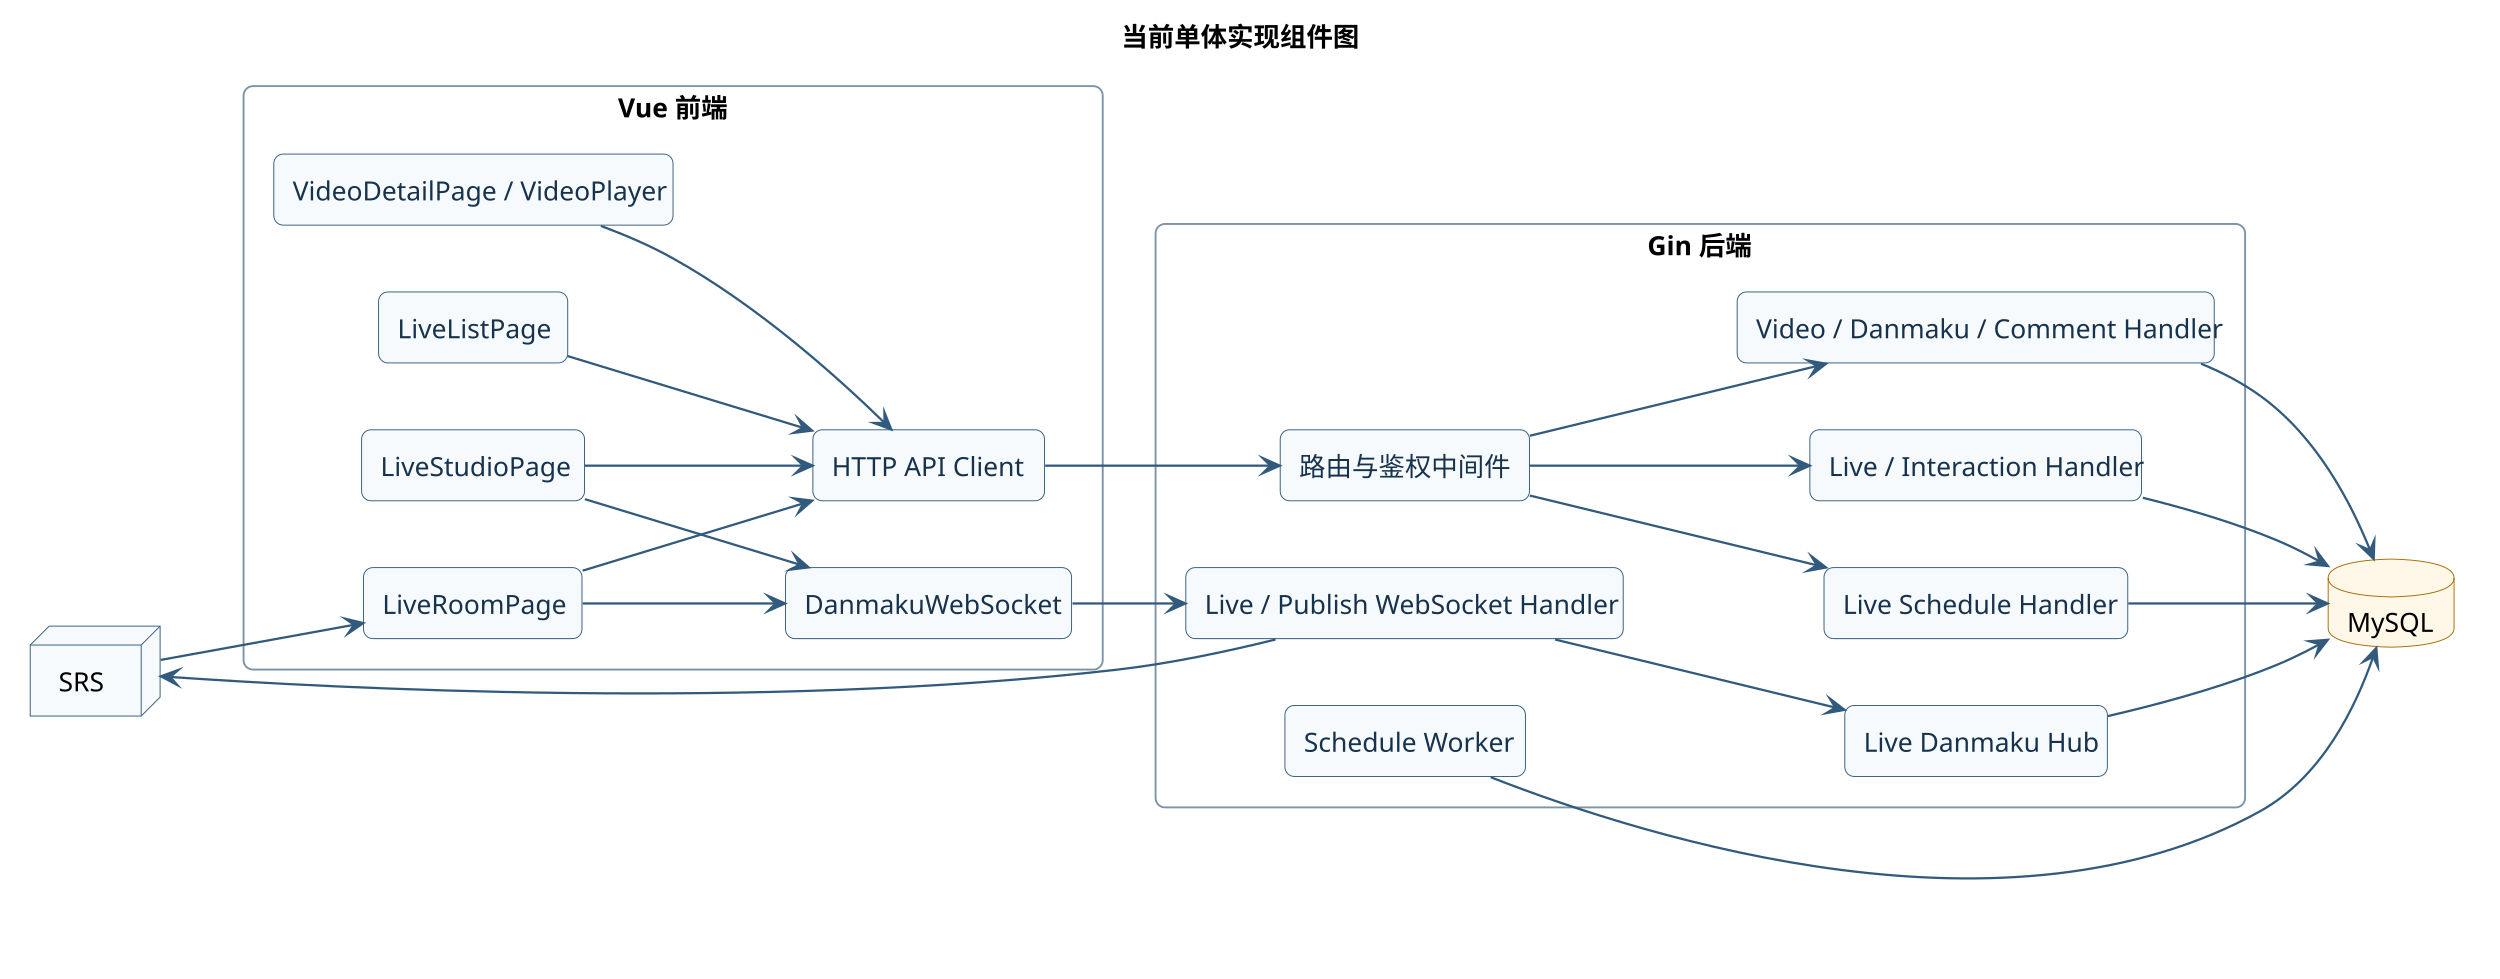
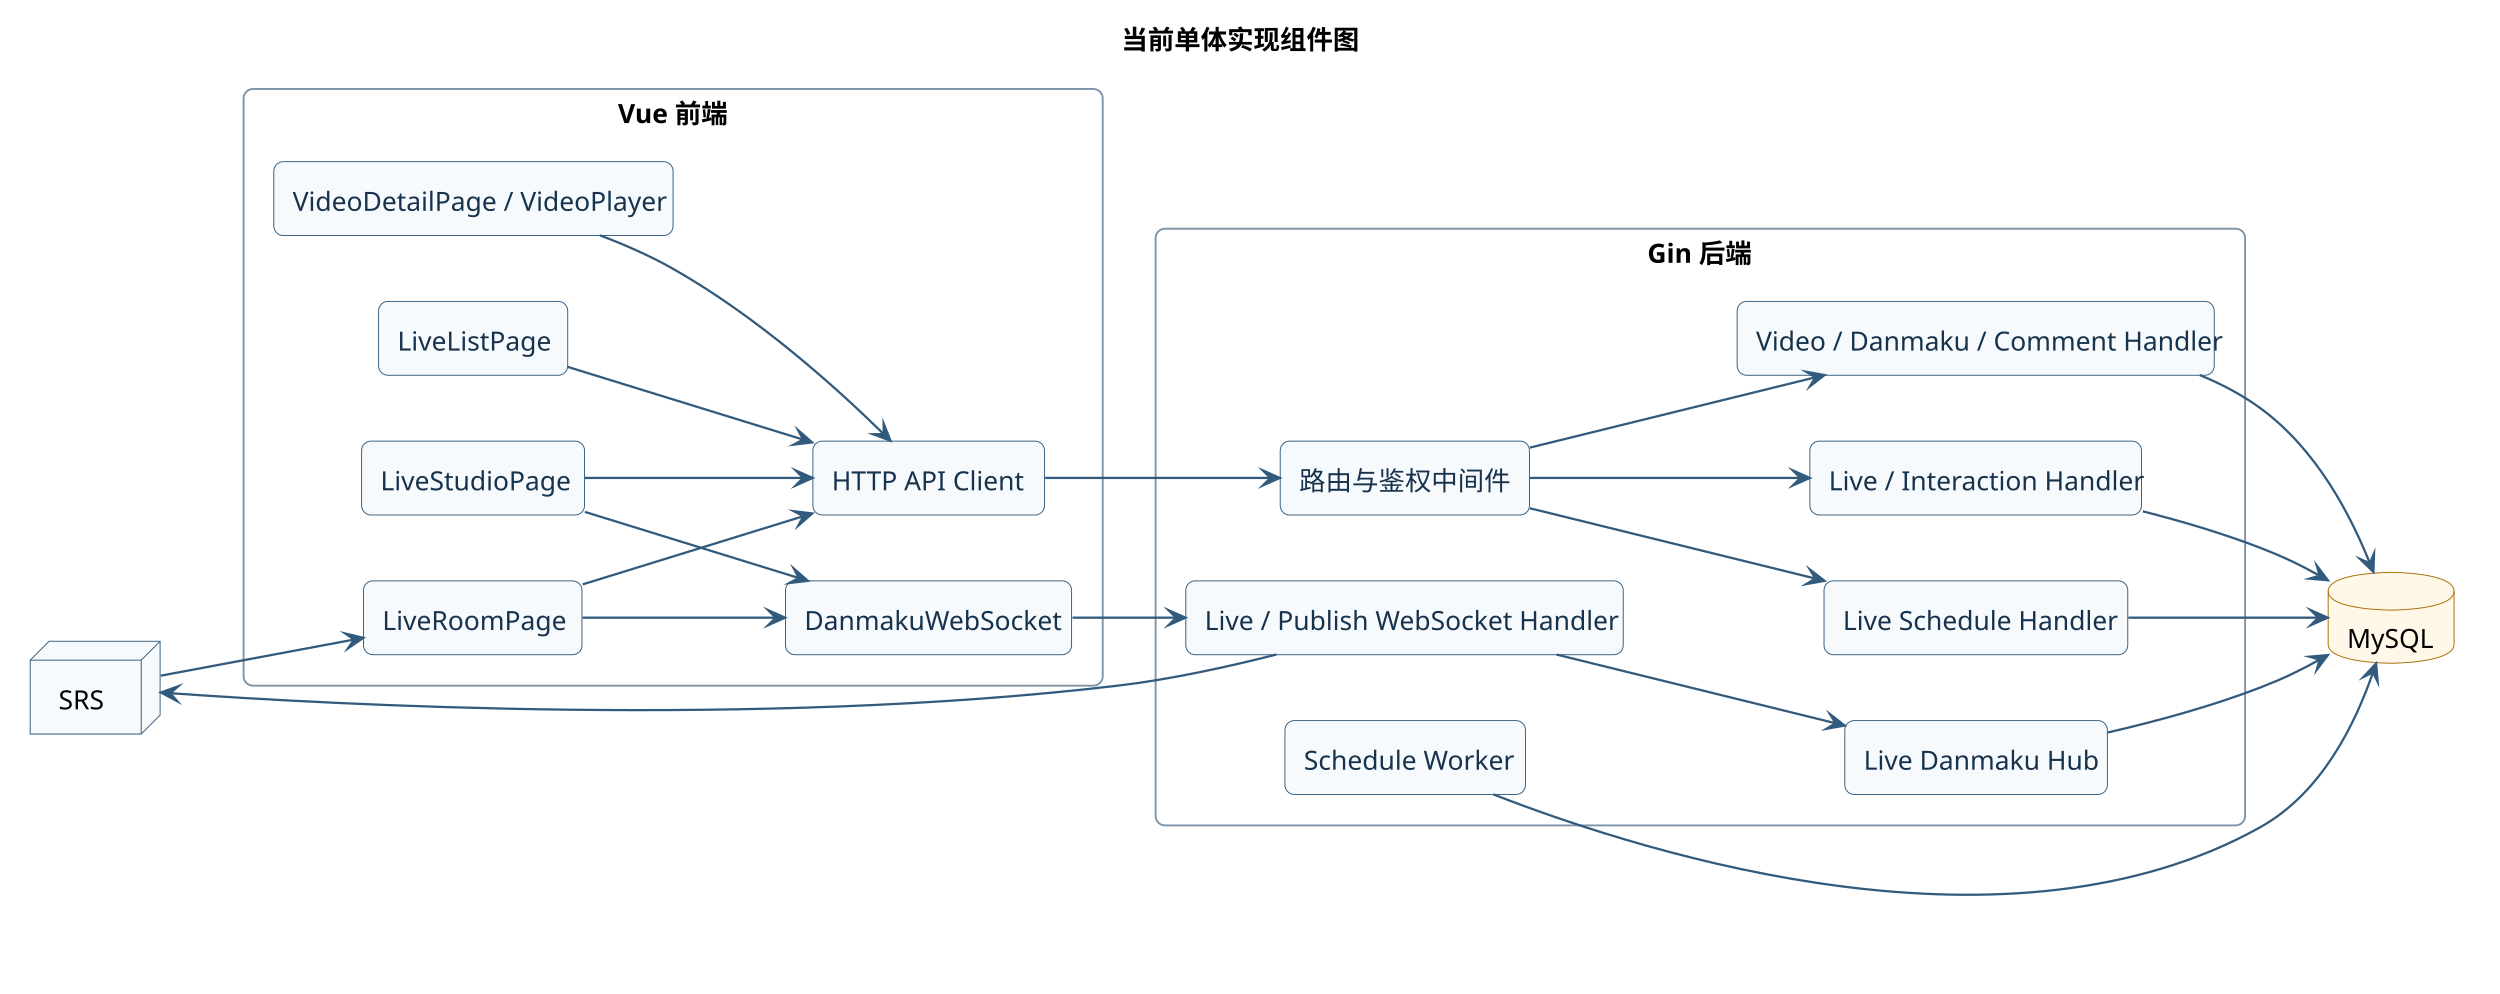
- <svg xmlns="http://www.w3.org/2000/svg" contentStyleType="text/css" data-diagram-type="DESCRIPTION" height="518px" preserveAspectRatio="none" style="width:1324px;height:518px;background:#FFFFFF;" version="1.1" viewBox="0 0 1324 518" width="1324px" zoomAndPan="magnify">
+ <svg xmlns="http://www.w3.org/2000/svg" version="1.1" data-diagram-type="DESCRIPTION" style="width:1324px;height:526px;background:#FFFFFF;" width="1324px" height="526px" viewBox="0 0 1324 526" zoomAndPan="magnify" preserveAspectRatio="none" contentStyleType="text/css">
  <defs />
-   <g>
+   <g font-family="sans-serif" lengthAdjust="spacing">
    <g class="title" data-source-line="2">
-       <text fill="#000000" font-family="sans-serif" font-size="14" font-weight="700" lengthAdjust="spacing" textLength="129.938" x="593.869" y="24.533">当前单体实现组件图</text>
+       <text x="593.869" y="26.044" fill="#000" font-size="14" textLength="129.938" font-weight="700">当前单体实现组件图</text>
    </g>
-     <g class="cluster" data-qualified-name="Vue .." data-source-line="5" id="ent0001">
-       <rect fill="none" height="309" rx="5" ry="5" style="stroke:#7C93A8;stroke-width:1;" width="455" x="129" y="45.609" />
-       <text fill="#000000" font-family="sans-serif" font-size="14" font-weight="700" lengthAdjust="spacing" textLength="58.44" x="327.28" y="62.143">Vue 前端</text>
+     <g class="cluster" data-qualified-name="Vue .." id="ent0001" data-source-line="5">
+       <rect x="129" y="47.12" width="455" height="316" fill="none" style="stroke:#7C93A8;stroke-width:1;" rx="5" ry="5" />
+       <text x="327.28" y="65.164" fill="#000" font-size="14" textLength="58.44" font-weight="700">Vue 前端</text>
    </g>
-     <g class="cluster" data-qualified-name="Gin .." data-source-line="13" id="ent0008">
-       <rect fill="none" height="309" rx="5" ry="5" style="stroke:#7C93A8;stroke-width:1;" width="577" x="612" y="118.609" />
-       <text fill="#000000" font-family="sans-serif" font-size="14" font-weight="700" lengthAdjust="spacing" textLength="56.096" x="872.452" y="135.143">Gin 后端</text>
+     <g class="cluster" data-qualified-name="Gin .." id="ent0008" data-source-line="13">
+       <rect x="612" y="121.12" width="577" height="316" fill="none" style="stroke:#7C93A8;stroke-width:1;" rx="5" ry="5" />
+       <text x="872.452" y="139.164" fill="#000" font-size="14" textLength="56.096" font-weight="700">Gin 后端</text>
    </g>
-     <g class="entity" data-qualified-name="Vue ...VideoPage" data-source-line="6" id="ent0002">
-       <rect fill="#F7FAFC" height="37.609" rx="5" ry="5" style="stroke:#315A7D;stroke-width:0.5;" width="211.454" x="145" y="81.609" />
-       <text fill="#17324D" font-family="sans-serif" font-size="14" lengthAdjust="spacing" textLength="191.454" x="155" y="106.143">VideoDetailPage / VideoPlayer</text>
+     <g class="entity" data-qualified-name="Vue ...VideoPage" id="ent0002" data-source-line="6">
+       <rect x="145" y="85.62" width="211.454" height="39.12" fill="#F7FAFC" style="stroke:#315A7D;stroke-width:0.5;" rx="5" ry="5" />
+       <text x="155" y="111.664" fill="#17324D" font-size="14" textLength="191.454">VideoDetailPage / VideoPlayer</text>
    </g>
-     <g class="entity" data-qualified-name="Vue ...LiveList" data-source-line="7" id="ent0003">
-       <rect fill="#F7FAFC" height="37.609" rx="5" ry="5" style="stroke:#315A7D;stroke-width:0.5;" width="100.165" x="200.5" y="154.609" />
-       <text fill="#17324D" font-family="sans-serif" font-size="14" lengthAdjust="spacing" textLength="80.165" x="210.5" y="179.143">LiveListPage</text>
+     <g class="entity" data-qualified-name="Vue ...LiveList" id="ent0003" data-source-line="7">
+       <rect x="200.5" y="159.62" width="100.165" height="39.12" fill="#F7FAFC" style="stroke:#315A7D;stroke-width:0.5;" rx="5" ry="5" />
+       <text x="210.5" y="185.664" fill="#17324D" font-size="14" textLength="80.165">LiveListPage</text>
    </g>
-     <g class="entity" data-qualified-name="Vue ...Studio" data-source-line="8" id="ent0004">
-       <rect fill="#F7FAFC" height="37.609" rx="5" ry="5" style="stroke:#315A7D;stroke-width:0.5;" width="118.075" x="191.5" y="227.609" />
-       <text fill="#17324D" font-family="sans-serif" font-size="14" lengthAdjust="spacing" textLength="98.075" x="201.5" y="252.143">LiveStudioPage</text>
+     <g class="entity" data-qualified-name="Vue ...Studio" id="ent0004" data-source-line="8">
+       <rect x="191.5" y="233.62" width="118.075" height="39.12" fill="#F7FAFC" style="stroke:#315A7D;stroke-width:0.5;" rx="5" ry="5" />
+       <text x="201.5" y="259.664" fill="#17324D" font-size="14" textLength="98.075">LiveStudioPage</text>
    </g>
-     <g class="entity" data-qualified-name="Vue ...LiveRoomPage" data-source-line="9" id="ent0005">
-       <rect fill="#F7FAFC" height="37.609" rx="5" ry="5" style="stroke:#315A7D;stroke-width:0.5;" width="115.724" x="192.5" y="300.609" />
-       <text fill="#17324D" font-family="sans-serif" font-size="14" lengthAdjust="spacing" textLength="95.724" x="202.5" y="325.143">LiveRoomPage</text>
+     <g class="entity" data-qualified-name="Vue ...LiveRoomPage" id="ent0005" data-source-line="9">
+       <rect x="192.5" y="307.62" width="115.724" height="39.12" fill="#F7FAFC" style="stroke:#315A7D;stroke-width:0.5;" rx="5" ry="5" />
+       <text x="202.5" y="333.664" fill="#17324D" font-size="14" textLength="95.724">LiveRoomPage</text>
    </g>
-     <g class="entity" data-qualified-name="Vue ...API" data-source-line="10" id="ent0006">
-       <rect fill="#F7FAFC" height="37.609" rx="5" ry="5" style="stroke:#315A7D;stroke-width:0.5;" width="122.689" x="430.5" y="227.609" />
-       <text fill="#17324D" font-family="sans-serif" font-size="14" lengthAdjust="spacing" textLength="102.689" x="440.5" y="252.143">HTTP API Client</text>
+     <g class="entity" data-qualified-name="Vue ...API" id="ent0006" data-source-line="10">
+       <rect x="430.5" y="233.62" width="122.689" height="39.12" fill="#F7FAFC" style="stroke:#315A7D;stroke-width:0.5;" rx="5" ry="5" />
+       <text x="440.5" y="259.664" fill="#17324D" font-size="14" textLength="102.689">HTTP API Client</text>
    </g>
-     <g class="entity" data-qualified-name="Vue ...WSC" data-source-line="11" id="ent0007">
-       <rect fill="#F7FAFC" height="37.609" rx="5" ry="5" style="stroke:#315A7D;stroke-width:0.5;" width="151.503" x="416" y="300.609" />
-       <text fill="#17324D" font-family="sans-serif" font-size="14" lengthAdjust="spacing" textLength="131.503" x="426" y="325.143">DanmakuWebSocket</text>
+     <g class="entity" data-qualified-name="Vue ...WSC" id="ent0007" data-source-line="11">
+       <rect x="416" y="307.62" width="151.503" height="39.12" fill="#F7FAFC" style="stroke:#315A7D;stroke-width:0.5;" rx="5" ry="5" />
+       <text x="426" y="333.664" fill="#17324D" font-size="14" textLength="131.503">DanmakuWebSocket</text>
    </g>
-     <g class="entity" data-qualified-name="Gin ...Router" data-source-line="14" id="ent0009">
-       <rect fill="#F7FAFC" height="37.609" rx="5" ry="5" style="stroke:#315A7D;stroke-width:0.5;" width="132" x="678" y="227.609" />
-       <text fill="#17324D" font-family="sans-serif" font-size="14" lengthAdjust="spacing" textLength="112" x="688" y="252.143">路由与鉴权中间件</text>
+     <g class="entity" data-qualified-name="Gin ...Router" id="ent0009" data-source-line="14">
+       <rect x="678" y="233.62" width="132" height="39.12" fill="#F7FAFC" style="stroke:#315A7D;stroke-width:0.5;" rx="5" ry="5" />
+       <text x="688" y="259.664" fill="#17324D" font-size="14" textLength="112">路由与鉴权中间件</text>
    </g>
-     <g class="entity" data-qualified-name="Gin ...VideoHandlers" data-source-line="15" id="ent0010">
-       <rect fill="#F7FAFC" height="37.609" rx="5" ry="5" style="stroke:#315A7D;stroke-width:0.5;" width="252.661" x="920" y="154.609" />
-       <text fill="#17324D" font-family="sans-serif" font-size="14" lengthAdjust="spacing" textLength="232.661" x="930" y="179.143">Video / Danmaku / Comment Handler</text>
+     <g class="entity" data-qualified-name="Gin ...VideoHandlers" id="ent0010" data-source-line="15">
+       <rect x="920" y="159.62" width="252.661" height="39.12" fill="#F7FAFC" style="stroke:#315A7D;stroke-width:0.5;" rx="5" ry="5" />
+       <text x="930" y="185.664" fill="#17324D" font-size="14" textLength="232.661">Video / Danmaku / Comment Handler</text>
    </g>
-     <g class="entity" data-qualified-name="Gin ...ScheduleHandler" data-source-line="16" id="ent0011">
-       <rect fill="#F7FAFC" height="37.609" rx="5" ry="5" style="stroke:#315A7D;stroke-width:0.5;" width="160.868" x="966" y="300.609" />
-       <text fill="#17324D" font-family="sans-serif" font-size="14" lengthAdjust="spacing" textLength="140.868" x="976" y="325.143">Live Schedule Handler</text>
+     <g class="entity" data-qualified-name="Gin ...ScheduleHandler" id="ent0011" data-source-line="16">
+       <rect x="966" y="307.62" width="160.868" height="39.12" fill="#F7FAFC" style="stroke:#315A7D;stroke-width:0.5;" rx="5" ry="5" />
+       <text x="976" y="333.664" fill="#17324D" font-size="14" textLength="140.868">Live Schedule Handler</text>
    </g>
-     <g class="entity" data-qualified-name="Gin ...LiveHandler" data-source-line="17" id="ent0012">
-       <rect fill="#F7FAFC" height="37.609" rx="5" ry="5" style="stroke:#315A7D;stroke-width:0.5;" width="175.641" x="958.5" y="227.609" />
-       <text fill="#17324D" font-family="sans-serif" font-size="14" lengthAdjust="spacing" textLength="155.641" x="968.5" y="252.143">Live / Interaction Handler</text>
+     <g class="entity" data-qualified-name="Gin ...LiveHandler" id="ent0012" data-source-line="17">
+       <rect x="958.5" y="233.62" width="175.641" height="39.12" fill="#F7FAFC" style="stroke:#315A7D;stroke-width:0.5;" rx="5" ry="5" />
+       <text x="968.5" y="259.664" fill="#17324D" font-size="14" textLength="155.641">Live / Interaction Handler</text>
    </g>
-     <g class="entity" data-qualified-name="Gin ...WSHandler" data-source-line="18" id="ent0013">
-       <rect fill="#F7FAFC" height="37.609" rx="5" ry="5" style="stroke:#315A7D;stroke-width:0.5;" width="231.661" x="628" y="300.609" />
-       <text fill="#17324D" font-family="sans-serif" font-size="14" lengthAdjust="spacing" textLength="211.661" x="638" y="325.143">Live / Publish WebSocket Handler</text>
+     <g class="entity" data-qualified-name="Gin ...WSHandler" id="ent0013" data-source-line="18">
+       <rect x="628" y="307.62" width="231.661" height="39.12" fill="#F7FAFC" style="stroke:#315A7D;stroke-width:0.5;" rx="5" ry="5" />
+       <text x="638" y="333.664" fill="#17324D" font-size="14" textLength="211.661">Live / Publish WebSocket Handler</text>
    </g>
-     <g class="entity" data-qualified-name="Gin ...Hub" data-source-line="19" id="ent0014">
-       <rect fill="#F7FAFC" height="37.609" rx="5" ry="5" style="stroke:#315A7D;stroke-width:0.5;" width="139.061" x="977" y="373.609" />
-       <text fill="#17324D" font-family="sans-serif" font-size="14" lengthAdjust="spacing" textLength="119.061" x="987" y="398.143">Live Danmaku Hub</text>
+     <g class="entity" data-qualified-name="Gin ...Hub" id="ent0014" data-source-line="19">
+       <rect x="977" y="381.62" width="139.062" height="39.12" fill="#F7FAFC" style="stroke:#315A7D;stroke-width:0.5;" rx="5" ry="5" />
+       <text x="987" y="407.664" fill="#17324D" font-size="14" textLength="119.062">Live Danmaku Hub</text>
    </g>
-     <g class="entity" data-qualified-name="Gin ...Worker" data-source-line="20" id="ent0015">
-       <rect fill="#F7FAFC" height="37.609" rx="5" ry="5" style="stroke:#315A7D;stroke-width:0.5;" width="127.379" x="680.5" y="373.609" />
-       <text fill="#17324D" font-family="sans-serif" font-size="14" lengthAdjust="spacing" textLength="107.379" x="690.5" y="398.143">Schedule Worker</text>
+     <g class="entity" data-qualified-name="Gin ...Worker" id="ent0015" data-source-line="20">
+       <rect x="680.5" y="381.62" width="127.379" height="39.12" fill="#F7FAFC" style="stroke:#315A7D;stroke-width:0.5;" rx="5" ry="5" />
+       <text x="690.5" y="407.664" fill="#17324D" font-size="14" textLength="107.379">Schedule Worker</text>
    </g>
-     <g class="entity" data-qualified-name="DB" data-source-line="22" id="ent0016">
-       <path d="M1233,306.109 C1233,296.109 1266.338,296.109 1266.338,296.109 C1266.338,296.109 1299.676,296.109 1299.676,306.109 L1299.676,332.719 C1299.676,342.719 1266.338,342.719 1266.338,342.719 C1266.338,342.719 1233,342.719 1233,332.719 L1233,306.109" fill="#FFF8E8" style="stroke:#A56B00;stroke-width:0.5;" />
-       <path d="M1233,306.109 C1233,316.109 1266.338,316.109 1266.338,316.109 C1266.338,316.109 1299.676,316.109 1299.676,306.109" fill="none" style="stroke:#A56B00;stroke-width:0.5;" />
-       <text fill="#000000" font-family="sans-serif" font-size="14" lengthAdjust="spacing" textLength="46.676" x="1243" y="334.643">MySQL</text>
+     <g class="entity" data-qualified-name="DB" id="ent0016" data-source-line="22">
+       <path d="M1233,313.12 C1233,303.12 1266.338,303.12 1266.338,303.12 C1266.338,303.12 1299.676,303.12 1299.676,313.12 L1299.676,341.24 C1299.676,351.24 1266.338,351.24 1266.338,351.24 C1266.338,351.24 1233,351.24 1233,341.24 L1233,313.12" style="stroke:#A56B00;stroke-width:0.5;" fill="#FFF8E8" />
+       <path d="M1233,313.12 C1233,323.12 1266.338,323.12 1266.338,323.12 C1266.338,323.12 1299.676,323.12 1299.676,313.12" style="stroke:#A56B00;stroke-width:0.5;" fill="none" />
+       <text x="1243" y="343.164" fill="#000" font-size="14" textLength="46.676">MySQL</text>
    </g>
-     <g class="entity" data-qualified-name="SRS" data-source-line="23" id="ent0017">
-       <polygon fill="#F7FAFC" points="16,341.609,26,331.609,84.786,331.609,84.786,369.219,74.786,379.219,16,379.219,16,341.609" style="stroke:#315A7D;stroke-width:0.5;stroke-linejoin:miter;stroke-miterlimit:10;" />
-       <line style="stroke:#315A7D;stroke-width:0.5;" x1="74.786" x2="84.786" y1="341.609" y2="331.609" />
-       <line style="stroke:#315A7D;stroke-width:0.5;" x1="16" x2="74.786" y1="341.609" y2="341.609" />
-       <line style="stroke:#315A7D;stroke-width:0.5;" x1="74.786" x2="74.786" y1="341.609" y2="379.219" />
-       <text fill="#000000" font-family="sans-serif" font-size="14" lengthAdjust="spacing" textLength="28.786" x="31" y="366.143">SRS</text>
+     <g class="entity" data-qualified-name="SRS" id="ent0017" data-source-line="23">
+       <polygon points="16,349.62,26,339.62,84.786,339.62,84.786,378.74,74.786,388.74,16,388.74,16,349.62" fill="#F7FAFC" style="stroke:#315A7D;stroke-width:0.5;stroke-linejoin:miter;stroke-miterlimit:10;" />
+       <line x1="74.786" y1="349.62" x2="84.786" y2="339.62" style="stroke:#315A7D;stroke-width:0.5;" />
+       <line x1="16" y1="349.62" x2="74.786" y2="349.62" style="stroke:#315A7D;stroke-width:0.5;" />
+       <line x1="74.786" y1="349.62" x2="74.786" y2="388.74" style="stroke:#315A7D;stroke-width:0.5;" />
+       <text x="31" y="375.664" fill="#000" font-size="14" textLength="28.786">SRS</text>
    </g>
-     <g class="link" data-entity-1="ent0002" data-entity-2="ent0006" data-link-type="dependency" data-source-line="25" id="lnk18">
-       <path d="M318.24,119.659 C331.13,124.429 344.26,130.079 356,136.609 C401.7,162.039 443.709,199.84 468.459,223.951" fill="none" id="VideoPage-to-API" style="stroke:#315A7D;stroke-width:1.2;" />
-       <polygon fill="#315A7D" points="472.04,227.439,468.384,218.294,468.459,223.951,462.802,224.024,472.04,227.439" style="stroke:#315A7D;stroke-width:1.2;stroke-linejoin:miter;stroke-miterlimit:10;" />
+     <g class="link" data-entity-1="ent0002" data-entity-2="ent0006" id="lnk18" data-source-line="25" data-link-type="dependency">
+       <path d="M317.7,124.63 C330.77,129.56 344.1,135.4 356,142.12 C401.44,167.79 443.187,205.572 468.037,229.902" style="stroke:#315A7D;stroke-width:1.2;" fill="none" id="VideoPage-to-API" />
+       <polygon points="471.61,233.4,467.977,224.246,468.037,229.902,462.381,229.962,471.61,233.4" fill="#315A7D" style="stroke:#315A7D;stroke-width:1.2;stroke-linejoin:miter;stroke-miterlimit:10;" />
    </g>
-     <g class="link" data-entity-1="ent0003" data-entity-2="ent0006" data-link-type="dependency" data-source-line="26" id="lnk19">
-       <path d="M300.54,188.559 C338.04,199.989 385.167,214.352 425.327,226.592" fill="none" id="LiveList-to-API" style="stroke:#315A7D;stroke-width:1.2;" />
-       <polygon fill="#315A7D" points="430.11,228.049,422.667,221.599,425.327,226.592,420.335,229.252,430.11,228.049" style="stroke:#315A7D;stroke-width:1.2;stroke-linejoin:miter;stroke-miterlimit:10;" />
+     <g class="link" data-entity-1="ent0003" data-entity-2="ent0006" id="lnk19" data-source-line="26" data-link-type="dependency">
+       <path d="M300.54,194.27 C338.04,205.86 385.173,220.425 425.333,232.825" style="stroke:#315A7D;stroke-width:1.2;" fill="none" id="LiveList-to-API" />
+       <polygon points="430.11,234.3,422.691,227.823,425.333,232.825,420.33,235.467,430.11,234.3" fill="#315A7D" style="stroke:#315A7D;stroke-width:1.2;stroke-linejoin:miter;stroke-miterlimit:10;" />
    </g>
-     <g class="link" data-entity-1="ent0004" data-entity-2="ent0006" data-link-type="dependency" data-source-line="27" id="lnk20">
-       <path d="M309.78,246.609 C346.34,246.609 388.37,246.609 425.37,246.609" fill="none" id="Studio-to-API" style="stroke:#315A7D;stroke-width:1.2;" />
-       <polygon fill="#315A7D" points="430.37,246.609,421.37,242.609,425.37,246.609,421.37,250.609,430.37,246.609" style="stroke:#315A7D;stroke-width:1.2;stroke-linejoin:miter;stroke-miterlimit:10;" />
+     <g class="link" data-entity-1="ent0004" data-entity-2="ent0006" id="lnk20" data-source-line="27" data-link-type="dependency">
+       <path d="M309.78,253.12 C346.34,253.12 388.37,253.12 425.37,253.12" style="stroke:#315A7D;stroke-width:1.2;" fill="none" id="Studio-to-API" />
+       <polygon points="430.37,253.12,421.37,249.12,425.37,253.12,421.37,257.12,430.37,253.12" fill="#315A7D" style="stroke:#315A7D;stroke-width:1.2;stroke-linejoin:miter;stroke-miterlimit:10;" />
    </g>
-     <g class="link" data-entity-1="ent0005" data-entity-2="ent0006" data-link-type="dependency" data-source-line="28" id="lnk21">
-       <path d="M308.56,302.219 C345.23,291.039 388.027,277.998 425.408,266.598" fill="none" id="LiveRoomPage-to-API" style="stroke:#315A7D;stroke-width:1.2;" />
-       <polygon fill="#315A7D" points="430.19,265.139,420.415,263.939,425.408,266.598,422.748,271.591,430.19,265.139" style="stroke:#315A7D;stroke-width:1.2;stroke-linejoin:miter;stroke-miterlimit:10;" />
+     <g class="link" data-entity-1="ent0005" data-entity-2="ent0006" id="lnk21" data-source-line="28" data-link-type="dependency">
+       <path d="M308.56,309.49 C345.23,298.16 388.033,284.936 425.413,273.386" style="stroke:#315A7D;stroke-width:1.2;" fill="none" id="LiveRoomPage-to-API" />
+       <polygon points="430.19,271.91,420.41,270.745,425.413,273.386,422.772,278.389,430.19,271.91" fill="#315A7D" style="stroke:#315A7D;stroke-width:1.2;stroke-linejoin:miter;stroke-miterlimit:10;" />
    </g>
-     <g class="link" data-entity-1="ent0004" data-entity-2="ent0007" data-link-type="dependency" data-source-line="29" id="lnk22">
-       <path d="M309.78,264.369 C345.64,275.299 386.817,287.852 423.467,299.022" fill="none" id="Studio-to-WSC" style="stroke:#315A7D;stroke-width:1.2;" />
-       <polygon fill="#315A7D" points="428.25,300.479,420.807,294.029,423.467,299.022,418.475,301.682,428.25,300.479" style="stroke:#315A7D;stroke-width:1.2;stroke-linejoin:miter;stroke-miterlimit:10;" />
+     <g class="link" data-entity-1="ent0004" data-entity-2="ent0007" id="lnk22" data-source-line="29" data-link-type="dependency">
+       <path d="M309.78,271.12 C345.51,282.16 386.463,294.814 423.053,306.124" style="stroke:#315A7D;stroke-width:1.2;" fill="none" id="Studio-to-WSC" />
+       <polygon points="427.83,307.6,420.413,301.121,423.053,306.124,418.05,308.764,427.83,307.6" fill="#315A7D" style="stroke:#315A7D;stroke-width:1.2;stroke-linejoin:miter;stroke-miterlimit:10;" />
    </g>
-     <g class="link" data-entity-1="ent0005" data-entity-2="ent0007" data-link-type="dependency" data-source-line="30" id="lnk23">
-       <path d="M308.56,319.609 C340.66,319.609 376.13,319.609 410.79,319.609" fill="none" id="LiveRoomPage-to-WSC" style="stroke:#315A7D;stroke-width:1.2;" />
-       <polygon fill="#315A7D" points="415.79,319.609,406.79,315.609,410.79,319.609,406.79,323.609,415.79,319.609" style="stroke:#315A7D;stroke-width:1.2;stroke-linejoin:miter;stroke-miterlimit:10;" />
+     <g class="link" data-entity-1="ent0005" data-entity-2="ent0007" id="lnk23" data-source-line="30" data-link-type="dependency">
+       <path d="M308.56,327.12 C340.66,327.12 376.13,327.12 410.79,327.12" style="stroke:#315A7D;stroke-width:1.2;" fill="none" id="LiveRoomPage-to-WSC" />
+       <polygon points="415.79,327.12,406.79,323.12,410.79,327.12,406.79,331.12,415.79,327.12" fill="#315A7D" style="stroke:#315A7D;stroke-width:1.2;stroke-linejoin:miter;stroke-miterlimit:10;" />
    </g>
-     <g class="link" data-entity-1="ent0006" data-entity-2="ent0009" data-link-type="dependency" data-source-line="31" id="lnk24">
-       <path d="M553.52,246.609 C591.09,246.609 634.37,246.609 672.78,246.609" fill="none" id="API-to-Router" style="stroke:#315A7D;stroke-width:1.2;" />
-       <polygon fill="#315A7D" points="677.78,246.609,668.78,242.609,672.78,246.609,668.78,250.609,677.78,246.609" style="stroke:#315A7D;stroke-width:1.2;stroke-linejoin:miter;stroke-miterlimit:10;" />
+     <g class="link" data-entity-1="ent0006" data-entity-2="ent0009" id="lnk24" data-source-line="31" data-link-type="dependency">
+       <path d="M553.52,253.12 C591.09,253.12 634.37,253.12 672.78,253.12" style="stroke:#315A7D;stroke-width:1.2;" fill="none" id="API-to-Router" />
+       <polygon points="677.78,253.12,668.78,249.12,672.78,253.12,668.78,257.12,677.78,253.12" fill="#315A7D" style="stroke:#315A7D;stroke-width:1.2;stroke-linejoin:miter;stroke-miterlimit:10;" />
    </g>
-     <g class="link" data-entity-1="ent0007" data-entity-2="ent0013" data-link-type="dependency" data-source-line="32" id="lnk25">
-       <path d="M568.01,319.609 C586.85,319.609 602.5,319.609 622.81,319.609" fill="none" id="WSC-to-WSHandler" style="stroke:#315A7D;stroke-width:1.2;" />
-       <polygon fill="#315A7D" points="627.81,319.609,618.81,315.609,622.81,319.609,618.81,323.609,627.81,319.609" style="stroke:#315A7D;stroke-width:1.2;stroke-linejoin:miter;stroke-miterlimit:10;" />
+     <g class="link" data-entity-1="ent0007" data-entity-2="ent0013" id="lnk25" data-source-line="32" data-link-type="dependency">
+       <path d="M568.01,327.12 C586.85,327.12 602.5,327.12 622.81,327.12" style="stroke:#315A7D;stroke-width:1.2;" fill="none" id="WSC-to-WSHandler" />
+       <polygon points="627.81,327.12,618.81,323.12,622.81,327.12,618.81,331.12,627.81,327.12" fill="#315A7D" style="stroke:#315A7D;stroke-width:1.2;stroke-linejoin:miter;stroke-miterlimit:10;" />
    </g>
-     <g class="link" data-entity-1="ent0009" data-entity-2="ent0010" data-link-type="dependency" data-source-line="33" id="lnk26">
-       <path d="M810.2,230.769 C856.29,219.569 913.441,205.69 962.231,193.839" fill="none" id="Router-to-VideoHandlers" style="stroke:#315A7D;stroke-width:1.2;" />
-       <polygon fill="#315A7D" points="967.09,192.659,957.4,190.897,962.231,193.839,959.288,198.671,967.09,192.659" style="stroke:#315A7D;stroke-width:1.2;stroke-linejoin:miter;stroke-miterlimit:10;" />
+     <g class="link" data-entity-1="ent0009" data-entity-2="ent0010" id="lnk26" data-source-line="33" data-link-type="dependency">
+       <path d="M810.2,237.06 C856.03,225.77 912.745,211.805 961.415,199.825" style="stroke:#315A7D;stroke-width:1.2;" fill="none" id="Router-to-VideoHandlers" />
+       <polygon points="966.27,198.63,956.575,196.897,961.415,199.825,958.487,204.665,966.27,198.63" fill="#315A7D" style="stroke:#315A7D;stroke-width:1.2;stroke-linejoin:miter;stroke-miterlimit:10;" />
    </g>
-     <g class="link" data-entity-1="ent0009" data-entity-2="ent0011" data-link-type="dependency" data-source-line="34" id="lnk27">
-       <path d="M810.2,262.449 C856.29,273.649 913.441,287.529 962.231,299.379" fill="none" id="Router-to-ScheduleHandler" style="stroke:#315A7D;stroke-width:1.2;" />
-       <polygon fill="#315A7D" points="967.09,300.559,959.288,294.548,962.231,299.379,957.4,302.322,967.09,300.559" style="stroke:#315A7D;stroke-width:1.2;stroke-linejoin:miter;stroke-miterlimit:10;" />
+     <g class="link" data-entity-1="ent0009" data-entity-2="ent0011" id="lnk27" data-source-line="34" data-link-type="dependency">
+       <path d="M810.2,269.17 C856.03,280.46 912.745,294.424 961.415,306.414" style="stroke:#315A7D;stroke-width:1.2;" fill="none" id="Router-to-ScheduleHandler" />
+       <polygon points="966.27,307.61,958.488,301.573,961.415,306.414,956.574,309.341,966.27,307.61" fill="#315A7D" style="stroke:#315A7D;stroke-width:1.2;stroke-linejoin:miter;stroke-miterlimit:10;" />
    </g>
-     <g class="link" data-entity-1="ent0009" data-entity-2="ent0012" data-link-type="dependency" data-source-line="35" id="lnk28">
-       <path d="M810.2,246.609 C853.62,246.609 906.15,246.609 953.46,246.609" fill="none" id="Router-to-LiveHandler" style="stroke:#315A7D;stroke-width:1.2;" />
-       <polygon fill="#315A7D" points="958.46,246.609,949.46,242.609,953.46,246.609,949.46,250.609,958.46,246.609" style="stroke:#315A7D;stroke-width:1.2;stroke-linejoin:miter;stroke-miterlimit:10;" />
+     <g class="link" data-entity-1="ent0009" data-entity-2="ent0012" id="lnk28" data-source-line="35" data-link-type="dependency">
+       <path d="M810.2,253.12 C853.62,253.12 906.15,253.12 953.46,253.12" style="stroke:#315A7D;stroke-width:1.2;" fill="none" id="Router-to-LiveHandler" />
+       <polygon points="958.46,253.12,949.46,249.12,953.46,253.12,949.46,257.12,958.46,253.12" fill="#315A7D" style="stroke:#315A7D;stroke-width:1.2;stroke-linejoin:miter;stroke-miterlimit:10;" />
    </g>
-     <g class="link" data-entity-1="ent0013" data-entity-2="ent0014" data-link-type="dependency" data-source-line="36" id="lnk29">
-       <path d="M823.56,338.689 C871.12,350.249 926.341,363.659 971.991,374.749" fill="none" id="WSHandler-to-Hub" style="stroke:#315A7D;stroke-width:1.2;" />
-       <polygon fill="#315A7D" points="976.85,375.929,969.049,369.918,971.991,374.749,967.16,377.692,976.85,375.929" style="stroke:#315A7D;stroke-width:1.2;stroke-linejoin:miter;stroke-miterlimit:10;" />
+     <g class="link" data-entity-1="ent0013" data-entity-2="ent0014" id="lnk29" data-source-line="36" data-link-type="dependency">
+       <path d="M824.35,346.66 C871.82,358.35 926.685,371.854 972.095,383.044" style="stroke:#315A7D;stroke-width:1.2;" fill="none" id="WSHandler-to-Hub" />
+       <polygon points="976.95,384.24,969.168,378.203,972.095,383.044,967.254,385.971,976.95,384.24" fill="#315A7D" style="stroke:#315A7D;stroke-width:1.2;stroke-linejoin:miter;stroke-miterlimit:10;" />
    </g>
-     <g class="link" data-entity-1="ent0010" data-entity-2="ent0016" data-link-type="dependency" data-source-line="37" id="lnk30">
-       <path d="M1165.67,192.639 C1176.81,197.159 1187.47,202.739 1197,209.609 C1227.1,231.329 1244.983,266.115 1255.223,291.395" fill="none" id="VideoHandlers-to-DB" style="stroke:#315A7D;stroke-width:1.2;" />
-       <polygon fill="#315A7D" points="1257.1,296.029,1257.428,286.186,1255.223,291.395,1250.014,289.19,1257.1,296.029" style="stroke:#315A7D;stroke-width:1.2;stroke-linejoin:miter;stroke-miterlimit:10;" />
+     <g class="link" data-entity-1="ent0010" data-entity-2="ent0016" id="lnk30" data-source-line="37" data-link-type="dependency">
+       <path d="M1164.96,198.64 C1176.36,203.28 1187.28,209.03 1197,216.12 C1227,238 1244.813,272.762 1255.073,298.252" style="stroke:#315A7D;stroke-width:1.2;" fill="none" id="VideoHandlers-to-DB" />
+       <polygon points="1256.94,302.89,1257.29,293.047,1255.073,298.252,1249.869,296.035,1256.94,302.89" fill="#315A7D" style="stroke:#315A7D;stroke-width:1.2;stroke-linejoin:miter;stroke-miterlimit:10;" />
    </g>
-     <g class="link" data-entity-1="ent0011" data-entity-2="ent0016" data-link-type="dependency" data-source-line="38" id="lnk31">
-       <path d="M1127.13,319.609 C1163.62,319.609 1199.85,319.609 1227.74,319.609" fill="none" id="ScheduleHandler-to-DB" style="stroke:#315A7D;stroke-width:1.2;" />
-       <polygon fill="#315A7D" points="1232.74,319.609,1223.74,315.609,1227.74,319.609,1223.74,323.609,1232.74,319.609" style="stroke:#315A7D;stroke-width:1.2;stroke-linejoin:miter;stroke-miterlimit:10;" />
+     <g class="link" data-entity-1="ent0011" data-entity-2="ent0016" id="lnk31" data-source-line="38" data-link-type="dependency">
+       <path d="M1127.13,327.12 C1163.62,327.12 1199.85,327.12 1227.74,327.12" style="stroke:#315A7D;stroke-width:1.2;" fill="none" id="ScheduleHandler-to-DB" />
+       <polygon points="1232.74,327.12,1223.74,323.12,1227.74,327.12,1223.74,331.12,1232.74,327.12" fill="#315A7D" style="stroke:#315A7D;stroke-width:1.2;stroke-linejoin:miter;stroke-miterlimit:10;" />
    </g>
-     <g class="link" data-entity-1="ent0012" data-entity-2="ent0016" data-link-type="dependency" data-source-line="39" id="lnk32">
-       <path d="M1134.83,263.619 C1155.53,268.749 1177.3,275.069 1197,282.609 C1209.12,287.249 1217.407,291.185 1228.497,297.334" fill="none" id="LiveHandler-to-DB" style="stroke:#315A7D;stroke-width:1.2;" />
-       <polygon fill="#315A7D" points="1232.87,299.759,1226.939,291.897,1228.497,297.334,1223.059,298.893,1232.87,299.759" style="stroke:#315A7D;stroke-width:1.2;stroke-linejoin:miter;stroke-miterlimit:10;" />
+     <g class="link" data-entity-1="ent0012" data-entity-2="ent0016" id="lnk32" data-source-line="39" data-link-type="dependency">
+       <path d="M1134.82,270.8 C1155.52,276.06 1177.3,282.5 1197,290.12 C1209.1,294.8 1217.385,298.75 1228.485,304.89" style="stroke:#315A7D;stroke-width:1.2;" fill="none" id="LiveHandler-to-DB" />
+       <polygon points="1232.86,307.31,1226.921,299.454,1228.485,304.89,1223.048,306.454,1232.86,307.31" fill="#315A7D" style="stroke:#315A7D;stroke-width:1.2;stroke-linejoin:miter;stroke-miterlimit:10;" />
    </g>
-     <g class="link" data-entity-1="ent0014" data-entity-2="ent0016" data-link-type="dependency" data-source-line="40" id="lnk33">
-       <path d="M1116.29,379.239 C1142.03,373.299 1171.26,365.389 1197,355.609 C1209.06,351.029 1217.296,347.188 1228.397,341.218" fill="none" id="Hub-to-DB" style="stroke:#315A7D;stroke-width:1.2;" />
-       <polygon fill="#315A7D" points="1232.8,338.849,1222.979,339.59,1228.397,341.218,1226.768,346.635,1232.8,338.849" style="stroke:#315A7D;stroke-width:1.2;stroke-linejoin:miter;stroke-miterlimit:10;" />
+     <g class="link" data-entity-1="ent0014" data-entity-2="ent0016" id="lnk33" data-source-line="40" data-link-type="dependency">
+       <path d="M1116.35,387.91 C1142.09,381.98 1171.31,374.05 1197,364.12 C1209.1,359.44 1217.383,355.477 1228.483,349.347" style="stroke:#315A7D;stroke-width:1.2;" fill="none" id="Hub-to-DB" />
+       <polygon points="1232.86,346.93,1223.048,347.779,1228.483,349.347,1226.915,354.783,1232.86,346.93" fill="#315A7D" style="stroke:#315A7D;stroke-width:1.2;stroke-linejoin:miter;stroke-miterlimit:10;" />
    </g>
-     <g class="link" data-entity-1="ent0015" data-entity-2="ent0016" data-link-type="dependency" data-source-line="41" id="lnk34">
-       <path d="M789.51,411.629 C874.71,444.889 1064.15,503.379 1197,429.609 C1230.04,411.259 1247.565,374.338 1256.845,347.878" fill="none" id="Worker-to-DB" style="stroke:#315A7D;stroke-width:1.2;" />
-       <polygon fill="#315A7D" points="1258.5,343.159,1251.747,350.328,1256.845,347.878,1259.296,352.976,1258.5,343.159" style="stroke:#315A7D;stroke-width:1.2;stroke-linejoin:miter;stroke-miterlimit:10;" />
+     <g class="link" data-entity-1="ent0015" data-entity-2="ent0016" id="lnk34" data-source-line="41" data-link-type="dependency">
+       <path d="M790.87,420.71 C876.74,454.13 1064.99,511.78 1197,438.12 C1230.02,419.69 1247.469,382.793 1256.749,356.083" style="stroke:#315A7D;stroke-width:1.2;" fill="none" id="Worker-to-DB" />
+       <polygon points="1258.39,351.36,1251.658,358.549,1256.749,356.083,1259.215,361.174,1258.39,351.36" fill="#315A7D" style="stroke:#315A7D;stroke-width:1.2;stroke-linejoin:miter;stroke-miterlimit:10;" />
    </g>
-     <g class="link" data-entity-1="ent0013" data-entity-2="ent0017" data-link-type="dependency" data-source-line="42" id="lnk35">
-       <path d="M675.54,338.679 C649.65,345.089 619.67,351.419 592,354.609 C401.37,376.589 175.378,364.436 90.168,358.516" fill="none" id="WSHandler-to-SRS" style="stroke:#315A7D;stroke-width:1.2;" />
-       <polygon fill="#315A7D" points="85.18,358.169,93.881,362.784,90.168,358.516,94.436,354.803,85.18,358.169" style="stroke:#315A7D;stroke-width:1.2;stroke-linejoin:miter;stroke-miterlimit:10;" />
+     <g class="link" data-entity-1="ent0013" data-entity-2="ent0017" id="lnk35" data-source-line="42" data-link-type="dependency">
+       <path d="M675.95,346.63 C649.97,353.26 619.83,359.82 592,363.12 C401.44,385.7 175.407,373.196 90.177,367.106" style="stroke:#315A7D;stroke-width:1.2;" fill="none" id="WSHandler-to-SRS" />
+       <polygon points="85.19,366.75,93.882,371.381,90.177,367.106,94.452,363.402,85.19,366.75" fill="#315A7D" style="stroke:#315A7D;stroke-width:1.2;stroke-linejoin:miter;stroke-miterlimit:10;" />
    </g>
-     <g class="link" data-entity-1="ent0017" data-entity-2="ent0005" data-link-type="dependency" data-source-line="43" id="lnk36">
-       <path d="M85.09,349.499 C114.44,344.169 152.751,337.204 187.511,330.884" fill="none" id="SRS-to-LiveRoomPage" style="stroke:#315A7D;stroke-width:1.2;" />
-       <polygon fill="#315A7D" points="192.43,329.989,182.86,327.664,187.511,330.884,184.291,335.535,192.43,329.989" style="stroke:#315A7D;stroke-width:1.2;stroke-linejoin:miter;stroke-miterlimit:10;" />
+     <g class="link" data-entity-1="ent0017" data-entity-2="ent0005" id="lnk36" data-source-line="43" data-link-type="dependency">
+       <path d="M85.09,357.84 C114.44,352.36 152.755,345.199 187.515,338.699" style="stroke:#315A7D;stroke-width:1.2;" fill="none" id="SRS-to-LiveRoomPage" />
+       <polygon points="192.43,337.78,182.848,335.503,187.515,338.699,184.319,343.366,192.43,337.78" fill="#315A7D" style="stroke:#315A7D;stroke-width:1.2;stroke-linejoin:miter;stroke-miterlimit:10;" />
    </g>
  </g>
</svg>
